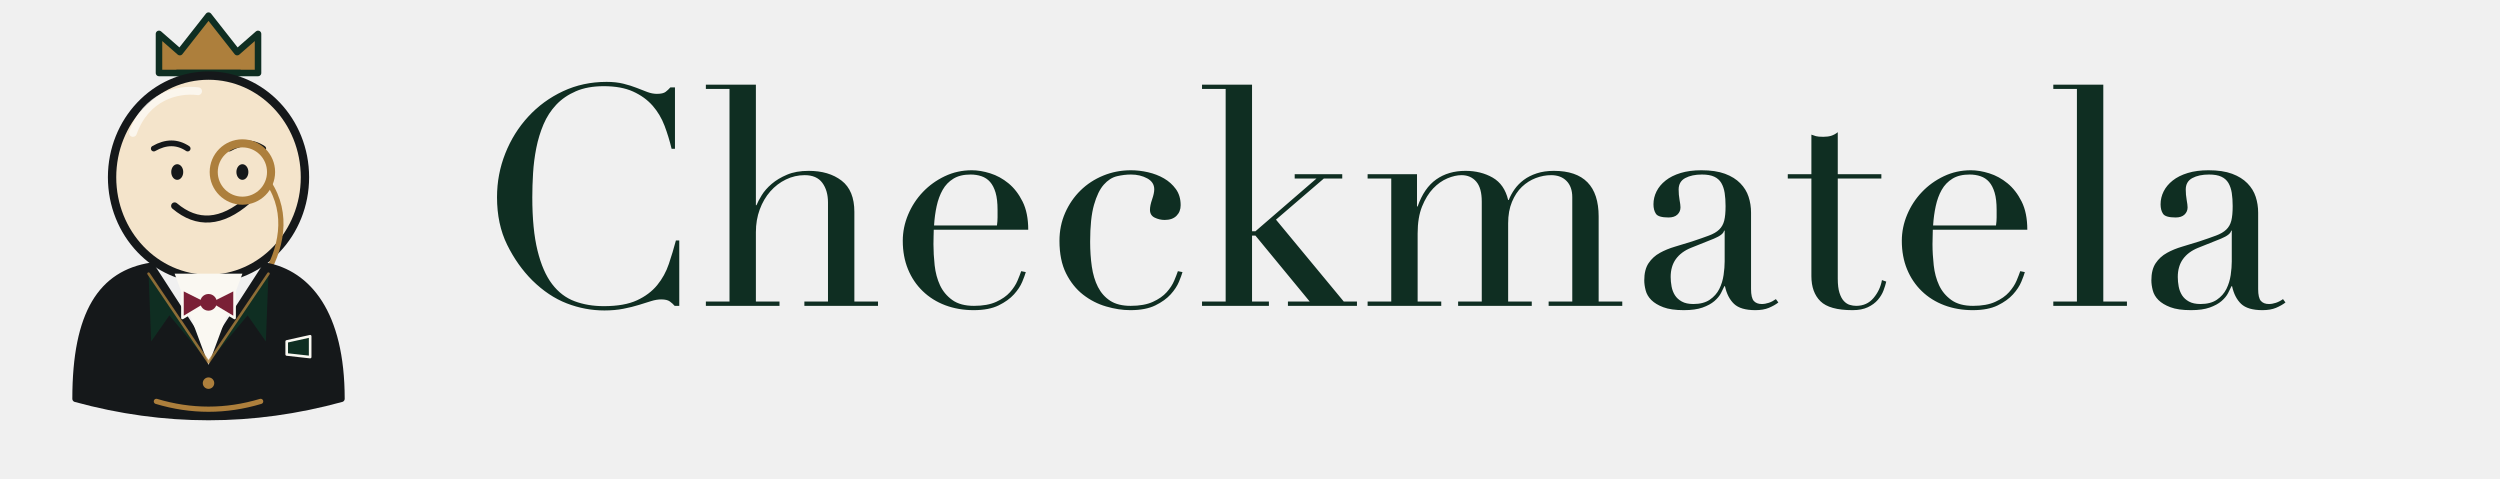
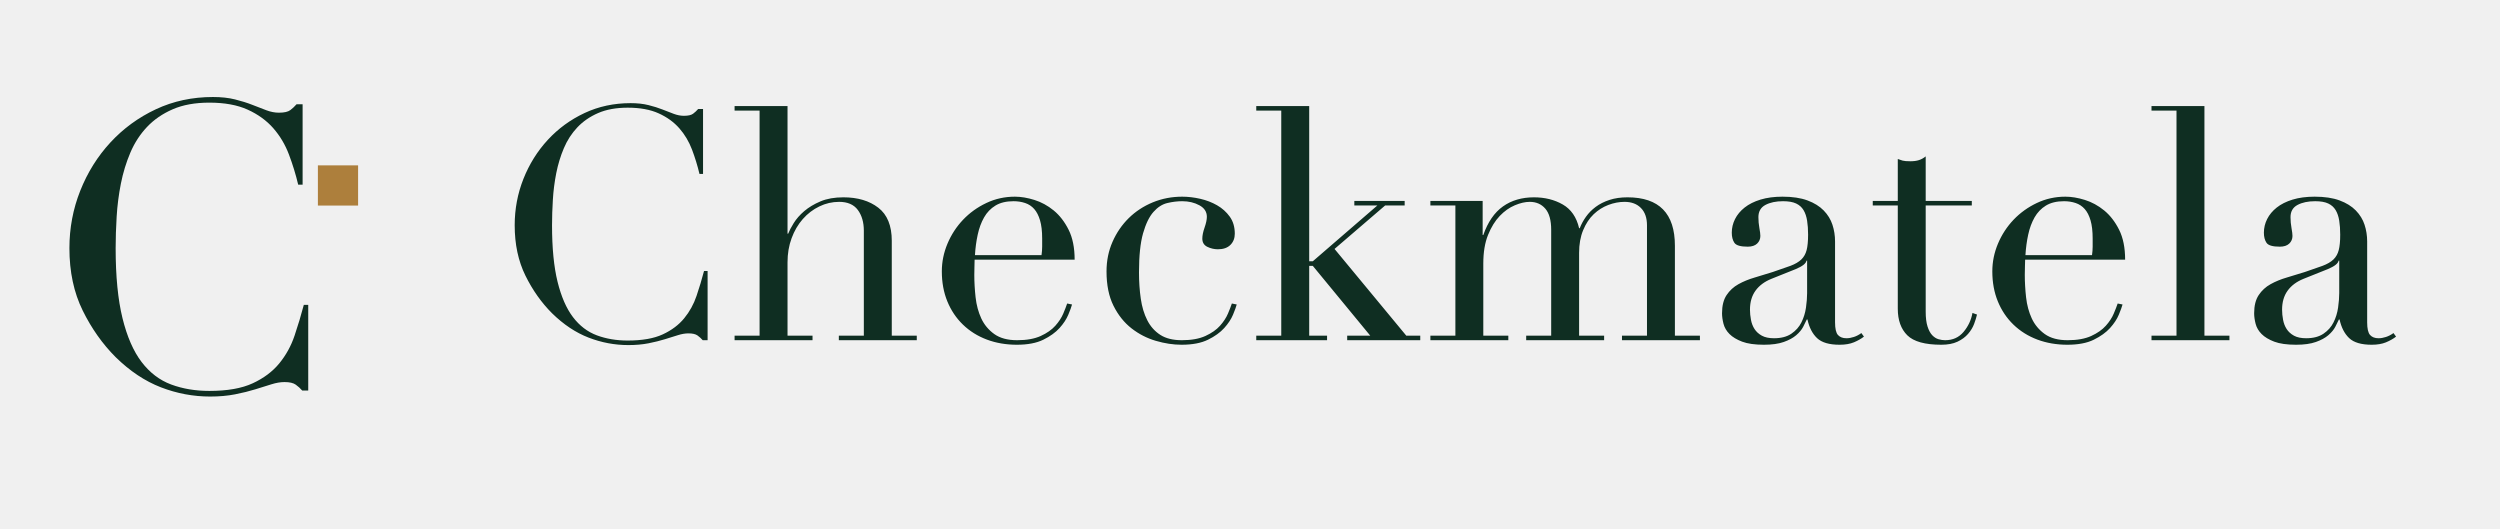
- <svg xmlns="http://www.w3.org/2000/svg" viewBox="0 0 940 180" role="img" aria-label="Checkmatela compact logo">
-   <g transform="translate(0 0) scale(0.98)">
-     <g stroke-linejoin="round" stroke-linecap="round">
-       <path d="M61 28 L61 13 L69 20 L80 6 L91 20 L99 13 L99 28 Z" fill="#AD7F3C" stroke="#0F2E22" stroke-width="2.5" />
-       <path d="M68 28 H92" stroke="#0F2E22" stroke-width="2.5" />
-       <ellipse cx="80" cy="68" rx="37" ry="39" fill="#F4E4CB" stroke="#15181A" stroke-width="3.2" />
-       <path d="M51 51 C56 37 68 34 76 35" fill="none" stroke="white" stroke-width="3" opacity=".65" />
-       <path d="M59 57 Q66 53 72 57 M88 57 Q95 53 101 57" fill="none" stroke="#15181A" stroke-width="2.2" />
-       <ellipse cx="68" cy="66" rx="2.3" ry="3" fill="#15181A" />
-       <ellipse cx="93" cy="66" rx="2.3" ry="3" fill="#15181A" />
-       <path d="M67 79 Q80 90 95 77" fill="none" stroke="#15181A" stroke-width="2.7" />
-       <circle cx="93" cy="66" r="11" fill="none" stroke="#AD7F3C" stroke-width="3.1" />
-       <path d="M103 70 C111 82 108 96 101 107" fill="none" stroke="#AD7F3C" stroke-width="2" />
-       <path d="M58 102 C39 105 29 120 29 153 Q80 167 131 153 C131 120 118 105 102 102 L80 136 Z" fill="#15181A" stroke="#15181A" stroke-width="2.5" />
-       <path d="M67 105 L80 140 L93 105 Z" fill="#FAF8F2" />
-       <path d="M57 105 L80 139 L65 121 L58 131 Z M103 105 L80 139 L95 121 L102 131 Z" fill="#0F2E22" />
-       <path d="M57 105 L80 139 M103 105 L80 139" fill="none" stroke="#AD7F3C" stroke-width="1" opacity=".8" />
-       <path d="M70 111 L80 116 L70 122 Z M90 111 L80 116 L90 122 Z" fill="#7A2036" stroke="#FAF8F2" stroke-width="1" />
-       <circle cx="80" cy="116" r="3.2" fill="#7A2036" />
-       <path d="M110 131 L119 129 L119 137 L110 136 Z" fill="#0F2E22" stroke="#FAF8F2" stroke-width="1" />
-       <circle cx="80" cy="147" r="2.2" fill="#AD7F3C" />
-       <path d="M60 154 Q80 160 100 154" fill="none" stroke="#AD7F3C" stroke-width="2" />
-     </g>
+ <svg xmlns="http://www.w3.org/2000/svg" viewBox="0 0 970 205" role="img" aria-label="Checkmatela compact website logo">
+   <g transform="translate(4 8) scale(0.78)">
+     <path d="M134.20 -0.00L131.20 -0.00Q129.80 -1.60 128.00 -2.90Q126.20 -4.20 122.40 -4.20Q119.40 -4.20 115.90 -3.10Q112.40 -2.00 107.90 -0.60Q103.40 0.80 97.80 1.90Q92.20 3.00 85.40 3.00Q72.80 3.00 60.90 -1.60Q49.00 -6.20 38.40 -16.60Q28.60 -26.40 22.00 -39.80Q15.40 -53.20 15.40 -70.80Q15.40 -85.80 20.80 -99.40Q26.20 -113.00 35.80 -123.40Q45.40 -133.80 58.40 -139.90Q71.40 -146.00 86.80 -146.00Q93.00 -146.00 97.80 -144.80Q102.60 -143.60 106.40 -142.10Q110.20 -140.60 113.40 -139.40Q116.60 -138.20 119.60 -138.20Q123.60 -138.20 125.30 -139.50Q127.00 -140.80 128.40 -142.40L131.40 -142.40L131.40 -102.40L129.20 -102.40Q127.40 -110.00 124.60 -117.40Q121.80 -124.80 116.80 -130.50Q111.80 -136.20 104.10 -139.70Q96.40 -143.20 85.00 -143.20Q74.40 -143.20 66.80 -139.90Q59.20 -136.60 54.00 -131.10Q48.80 -125.60 45.70 -118.30Q42.60 -111.00 41.00 -102.90Q39.40 -94.80 38.90 -86.50Q38.40 -78.20 38.40 -70.80Q38.40 -49.80 41.80 -36.00Q45.20 -22.20 51.30 -14.20Q57.40 -6.20 66.00 -3.00Q74.60 0.20 85.00 0.20Q98.40 0.20 106.60 -3.60Q114.80 -7.40 119.80 -13.50Q124.80 -19.60 127.40 -27.30Q130.00 -35.00 132.00 -42.60L134.20 -42.60Z" fill="#0F2E22" transform="translate(14 184)" />
+     <rect x="153" y="72" width="20" height="20" fill="#AD7F3C" />
  </g>
-   <path d="M75.15 -0.00L73.47 -0.00Q72.69 -0.90 71.68 -1.62Q70.67 -2.35 68.54 -2.35Q66.86 -2.35 64.90 -1.74Q62.94 -1.12 60.42 -0.34Q57.90 0.45 54.77 1.06Q51.63 1.68 47.82 1.68Q40.77 1.68 34.10 -0.90Q27.44 -3.47 21.50 -9.30Q16.02 -14.78 12.32 -22.29Q8.62 -29.79 8.62 -39.65Q8.62 -48.05 11.65 -55.66Q14.67 -63.28 20.05 -69.10Q25.42 -74.93 32.70 -78.34Q39.98 -81.76 48.61 -81.76Q52.08 -81.76 54.77 -81.09Q57.46 -80.42 59.58 -79.58Q61.71 -78.74 63.50 -78.06Q65.30 -77.39 66.98 -77.39Q69.22 -77.39 70.17 -78.12Q71.12 -78.85 71.90 -79.74L73.58 -79.74L73.58 -57.34L72.35 -57.34Q71.34 -61.60 69.78 -65.74Q68.21 -69.89 65.41 -73.08Q62.61 -76.27 58.30 -78.23Q53.98 -80.19 47.60 -80.19Q41.66 -80.19 37.41 -78.34Q33.15 -76.50 30.24 -73.42Q27.33 -70.34 25.59 -66.25Q23.86 -62.16 22.96 -57.62Q22.06 -53.09 21.78 -48.44Q21.50 -43.79 21.50 -39.65Q21.50 -27.89 23.41 -20.16Q25.31 -12.43 28.73 -7.95Q32.14 -3.47 36.96 -1.68Q41.78 0.11 47.60 0.11Q55.10 0.11 59.70 -2.02Q64.29 -4.14 67.09 -7.56Q69.89 -10.98 71.34 -15.29Q72.80 -19.60 73.92 -23.86L75.15 -23.86ZM84.86 -1.57L93.49 -1.57L93.49 -79.18L84.86 -79.18L84.86 -80.75L103.12 -80.75L103.12 -36.74L103.34 -36.74Q103.90 -38.19 105.25 -40.38Q106.59 -42.56 108.89 -44.52Q111.18 -46.48 114.49 -47.88Q117.79 -49.28 122.38 -49.28Q129.78 -49.28 134.42 -45.70Q139.07 -42.11 139.07 -34.27L139.07 -1.57L147.70 -1.57L147.70 -0.00L120.82 -0.00L120.82 -1.57L129.44 -1.57L129.44 -37.74Q129.44 -42.11 127.37 -44.91Q125.30 -47.71 120.93 -47.71Q117.34 -47.71 114.10 -46.14Q110.85 -44.58 108.38 -41.78Q105.92 -38.98 104.52 -35.17Q103.12 -31.36 103.12 -26.88L103.12 -1.57L111.74 -1.57L111.74 -0.00L84.86 -0.00ZM191.12 -29.34Q191.34 -30.91 191.34 -32.26Q191.34 -33.60 191.34 -35.06Q191.34 -38.86 190.62 -41.33Q189.89 -43.79 188.60 -45.25Q187.31 -46.70 185.46 -47.32Q183.62 -47.94 181.49 -47.94Q177.68 -47.94 175.22 -46.42Q172.75 -44.91 171.30 -42.34Q169.84 -39.76 169.11 -36.40Q168.38 -33.04 168.16 -29.34ZM168.05 -27.78Q168.05 -26.66 167.99 -25.48Q167.94 -24.30 167.94 -22.51Q167.94 -18.82 168.38 -14.78Q168.83 -10.75 170.34 -7.50Q171.86 -4.26 174.82 -2.13Q177.79 -0.00 182.72 -0.00Q187.65 -0.00 190.84 -1.46Q194.03 -2.91 195.88 -4.98Q197.73 -7.06 198.62 -9.18Q199.52 -11.31 199.97 -12.66L201.65 -12.32Q201.31 -11.09 200.36 -8.79Q199.41 -6.50 197.34 -4.20Q195.26 -1.90 191.74 -0.17Q188.21 1.57 182.61 1.57Q177.01 1.57 172.25 -0.22Q167.49 -2.02 164.02 -5.38Q160.54 -8.74 158.64 -13.38Q156.74 -18.03 156.74 -23.74Q156.74 -28.67 158.70 -33.32Q160.66 -37.97 164.07 -41.55Q167.49 -45.14 172.08 -47.32Q176.67 -49.50 181.94 -49.50Q185.07 -49.50 188.66 -48.38Q192.24 -47.26 195.32 -44.74Q198.40 -42.22 200.47 -38.08Q202.54 -33.94 202.54 -27.78ZM258.85 -12.32Q258.51 -11.09 257.56 -8.79Q256.61 -6.50 254.54 -4.20Q252.46 -1.90 248.94 -0.17Q245.41 1.57 239.81 1.57Q235.55 1.57 230.96 0.22Q226.37 -1.12 222.56 -4.09Q218.75 -7.06 216.34 -11.87Q213.94 -16.69 213.94 -23.74Q213.94 -29.23 216.01 -33.94Q218.08 -38.64 221.61 -42.11Q225.14 -45.58 229.90 -47.54Q234.66 -49.50 240.03 -49.50Q243.06 -49.50 246.25 -48.78Q249.44 -48.05 252.07 -46.54Q254.70 -45.02 256.44 -42.62Q258.18 -40.21 258.18 -36.74Q258.18 -34.38 256.66 -32.87Q255.15 -31.36 252.35 -31.36Q250.45 -31.36 248.71 -32.20Q246.98 -33.04 246.98 -35.06Q246.98 -36.62 247.76 -38.86Q248.54 -41.10 248.54 -42.56Q248.54 -45.14 245.97 -46.54Q243.39 -47.94 240.03 -47.94Q237.57 -47.94 234.94 -47.32Q232.30 -46.70 230.12 -44.24Q227.94 -41.78 226.54 -36.85Q225.14 -31.92 225.14 -23.41Q225.14 -18.59 225.75 -14.34Q226.37 -10.08 227.99 -6.89Q229.62 -3.70 232.47 -1.85Q235.33 -0.00 239.92 -0.00Q244.85 -0.00 248.04 -1.46Q251.23 -2.91 253.08 -4.98Q254.93 -7.06 255.82 -9.18Q256.72 -11.31 257.17 -12.66ZM265.98 -1.57L274.61 -1.57L274.61 -79.18L265.98 -79.18L265.98 -80.75L284.24 -80.75L284.24 -27.22L285.47 -27.22L307.76 -46.48L299.81 -46.48L299.81 -48.05L317.17 -48.05L317.17 -46.48L310.45 -46.48L292.98 -31.47L317.73 -1.57L322.54 -1.57L322.54 -0.00L297.34 -0.00L297.34 -1.57L305.30 -1.57L285.47 -25.65L284.24 -25.65L284.24 -1.57L290.40 -1.57L290.40 -0.00L265.98 -0.00ZM326.43 -1.57L335.06 -1.57L335.06 -46.48L326.43 -46.48L326.43 -48.05L344.46 -48.05L344.46 -36.29L344.69 -36.29Q347.04 -43.01 351.46 -46.14Q355.89 -49.28 362.16 -49.28Q367.76 -49.28 372.07 -46.82Q376.38 -44.35 377.73 -38.64L377.95 -38.64Q378.74 -40.66 380.08 -42.56Q381.42 -44.46 383.44 -45.98Q385.46 -47.49 388.20 -48.38Q390.94 -49.28 394.42 -49.28Q410.77 -49.28 410.77 -32.59L410.77 -1.57L419.39 -1.57L419.39 -0.00L392.51 -0.00L392.51 -1.57L401.14 -1.57L401.14 -39.65Q401.14 -43.46 399.06 -45.58Q396.99 -47.71 393.41 -47.71Q390.61 -47.71 387.81 -46.65Q385.01 -45.58 382.77 -43.46Q380.53 -41.33 379.13 -37.97Q377.73 -34.61 377.73 -30.13L377.73 -1.57L386.35 -1.57L386.35 -0.00L359.47 -0.00L359.47 -1.57L368.10 -1.57L368.10 -38.08Q368.10 -43.01 366.08 -45.36Q364.06 -47.71 360.70 -47.71Q358.35 -47.71 355.55 -46.54Q352.75 -45.36 350.34 -42.84Q347.94 -40.32 346.31 -36.29Q344.69 -32.26 344.69 -26.43L344.69 -1.57L353.31 -1.57L353.31 -0.00L326.43 -0.00ZM456.77 -27.44L456.54 -27.44Q456.32 -25.98 452.85 -24.53L444.45 -21.17Q440.86 -19.71 438.96 -17.08Q437.06 -14.45 437.06 -10.53Q437.06 -8.85 437.39 -7.06Q437.73 -5.26 438.62 -3.86Q439.52 -2.46 441.14 -1.57Q442.77 -0.67 445.34 -0.67Q449.04 -0.67 451.34 -2.24Q453.63 -3.81 454.81 -6.16Q455.98 -8.51 456.38 -11.26Q456.77 -14.00 456.77 -16.24ZM476.37 -1.23Q474.91 -0.11 472.90 0.73Q470.88 1.57 467.97 1.57Q462.59 1.57 460.18 -0.73Q457.78 -3.02 456.88 -7.17L456.66 -7.17Q456.21 -6.16 455.42 -4.65Q454.64 -3.14 453.02 -1.74Q451.39 -0.34 448.70 0.62Q446.02 1.57 441.87 1.57Q437.17 1.57 434.37 0.50Q431.57 -0.56 430.00 -2.13Q428.43 -3.70 427.93 -5.66Q427.42 -7.62 427.42 -9.30Q427.42 -13.22 428.99 -15.57Q430.56 -17.92 433.08 -19.32Q435.60 -20.72 438.68 -21.62Q441.76 -22.51 444.90 -23.52Q448.59 -24.75 451.00 -25.65Q453.41 -26.54 454.75 -27.83Q456.10 -29.12 456.60 -31.08Q457.10 -33.04 457.10 -36.40Q457.10 -39.09 456.77 -41.22Q456.43 -43.34 455.54 -44.86Q454.64 -46.37 452.96 -47.15Q451.28 -47.94 448.48 -47.94Q444.78 -47.94 442.38 -46.65Q439.97 -45.36 439.97 -42.45Q439.97 -40.54 440.30 -38.70Q440.64 -36.85 440.64 -35.95Q440.64 -34.38 439.52 -33.32Q438.40 -32.26 436.27 -32.26Q432.58 -32.26 431.68 -33.60Q430.78 -34.94 430.78 -37.07Q430.78 -39.54 431.90 -41.78Q433.02 -44.02 435.21 -45.75Q437.39 -47.49 440.70 -48.50Q444.00 -49.50 448.26 -49.50Q453.41 -49.50 456.88 -48.22Q460.35 -46.93 462.48 -44.74Q464.61 -42.56 465.50 -39.82Q466.40 -37.07 466.40 -34.05L466.40 -6.16Q466.40 -2.91 467.41 -1.79Q468.42 -0.67 470.32 -0.67Q471.55 -0.67 472.90 -1.12Q474.24 -1.57 475.47 -2.46ZM479.81 -48.05L488.43 -48.05L488.43 -62.50Q489.33 -62.16 490.11 -61.94Q490.90 -61.71 492.80 -61.71Q494.48 -61.71 495.71 -62.10Q496.94 -62.50 498.06 -63.39L498.06 -48.05L513.97 -48.05L513.97 -46.48L498.06 -46.48L498.06 -9.86Q498.06 -6.72 498.68 -4.76Q499.30 -2.80 500.30 -1.74Q501.31 -0.67 502.49 -0.34Q503.66 -0.00 504.78 -0.00Q508.70 -0.00 511.11 -2.86Q513.52 -5.71 514.19 -9.41L515.76 -8.85Q515.42 -7.39 514.75 -5.60Q514.08 -3.81 512.68 -2.18Q511.28 -0.56 509.04 0.50Q506.80 1.57 503.44 1.57Q495.04 1.57 491.74 -1.68Q488.43 -4.93 488.43 -10.86L488.43 -46.48L479.81 -46.48ZM555.82 -29.34Q556.05 -30.91 556.05 -32.26Q556.05 -33.60 556.05 -35.06Q556.05 -38.86 555.32 -41.33Q554.59 -43.79 553.30 -45.25Q552.02 -46.70 550.17 -47.32Q548.32 -47.94 546.19 -47.94Q542.38 -47.94 539.92 -46.42Q537.46 -44.91 536.00 -42.34Q534.54 -39.76 533.82 -36.40Q533.09 -33.04 532.86 -29.34ZM532.75 -27.78Q532.75 -26.66 532.70 -25.48Q532.64 -24.30 532.64 -22.51Q532.64 -18.82 533.09 -14.78Q533.54 -10.75 535.05 -7.50Q536.56 -4.26 539.53 -2.13Q542.50 -0.00 547.42 -0.00Q552.35 -0.00 555.54 -1.46Q558.74 -2.91 560.58 -4.98Q562.43 -7.06 563.33 -9.18Q564.22 -11.31 564.67 -12.66L566.35 -12.32Q566.02 -11.09 565.06 -8.79Q564.11 -6.50 562.04 -4.20Q559.97 -1.90 556.44 -0.17Q552.91 1.57 547.31 1.57Q541.71 1.57 536.95 -0.22Q532.19 -2.02 528.72 -5.38Q525.25 -8.74 523.34 -13.38Q521.44 -18.03 521.44 -23.74Q521.44 -28.67 523.40 -33.32Q525.36 -37.97 528.78 -41.55Q532.19 -45.14 536.78 -47.32Q541.38 -49.50 546.64 -49.50Q549.78 -49.50 553.36 -48.38Q556.94 -47.26 560.02 -44.74Q563.10 -42.22 565.18 -38.08Q567.25 -33.94 567.25 -27.78ZM576.74 -1.57L585.36 -1.57L585.36 -79.18L576.74 -79.18L576.74 -80.75L594.99 -80.75L594.99 -1.57L603.62 -1.57L603.62 -0.00L576.74 -0.00ZM641.89 -27.44L641.66 -27.44Q641.44 -25.98 637.97 -24.53L629.57 -21.17Q625.98 -19.71 624.08 -17.08Q622.18 -14.45 622.18 -10.53Q622.18 -8.85 622.51 -7.06Q622.85 -5.26 623.74 -3.86Q624.64 -2.46 626.26 -1.57Q627.89 -0.67 630.46 -0.67Q634.16 -0.67 636.46 -2.24Q638.75 -3.81 639.93 -6.16Q641.10 -8.51 641.50 -11.26Q641.89 -14.00 641.89 -16.24ZM661.49 -1.23Q660.03 -0.11 658.02 0.73Q656.00 1.57 653.09 1.57Q647.71 1.57 645.30 -0.73Q642.90 -3.02 642.00 -7.17L641.78 -7.17Q641.33 -6.16 640.54 -4.65Q639.76 -3.14 638.14 -1.74Q636.51 -0.34 633.82 0.62Q631.14 1.57 626.99 1.57Q622.29 1.57 619.49 0.50Q616.69 -0.56 615.12 -2.13Q613.55 -3.70 613.05 -5.66Q612.54 -7.62 612.54 -9.30Q612.54 -13.22 614.11 -15.57Q615.68 -17.92 618.20 -19.32Q620.72 -20.72 623.80 -21.62Q626.88 -22.51 630.02 -23.52Q633.71 -24.75 636.12 -25.65Q638.53 -26.54 639.87 -27.83Q641.22 -29.12 641.72 -31.08Q642.22 -33.04 642.22 -36.40Q642.22 -39.09 641.89 -41.22Q641.55 -43.34 640.66 -44.86Q639.76 -46.37 638.08 -47.15Q636.40 -47.94 633.60 -47.94Q629.90 -47.94 627.50 -46.65Q625.09 -45.36 625.09 -42.45Q625.09 -40.54 625.42 -38.70Q625.76 -36.85 625.76 -35.95Q625.76 -34.38 624.64 -33.32Q623.52 -32.26 621.39 -32.26Q617.70 -32.26 616.80 -33.60Q615.90 -34.94 615.90 -37.07Q615.90 -39.54 617.02 -41.78Q618.14 -44.02 620.33 -45.75Q622.51 -47.49 625.82 -48.50Q629.12 -49.50 633.38 -49.50Q638.53 -49.50 642.00 -48.22Q645.47 -46.93 647.60 -44.74Q649.73 -42.56 650.62 -39.82Q651.52 -37.07 651.52 -34.05L651.52 -6.16Q651.52 -2.91 652.53 -1.79Q653.54 -0.67 655.44 -0.67Q656.67 -0.67 658.02 -1.12Q659.36 -1.57 660.59 -2.46Z" fill="#0F2E22" transform="translate(178 115) scale(1.03)" />
+   <path d="M84.55 -0.00L82.66 -0.00Q81.77 -1.01 80.64 -1.83Q79.51 -2.65 77.11 -2.65Q75.22 -2.65 73.02 -1.95Q70.81 -1.26 67.98 -0.38Q65.14 0.50 61.61 1.20Q58.09 1.89 53.80 1.89Q45.86 1.89 38.37 -1.01Q30.87 -3.91 24.19 -10.46Q18.02 -16.63 13.86 -25.07Q9.70 -33.52 9.70 -44.60Q9.70 -54.05 13.10 -62.62Q16.51 -71.19 22.55 -77.74Q28.60 -84.29 36.79 -88.14Q44.98 -91.98 54.68 -91.98Q58.59 -91.98 61.61 -91.22Q64.64 -90.47 67.03 -89.52Q69.43 -88.58 71.44 -87.82Q73.46 -87.07 75.35 -87.07Q77.87 -87.07 78.94 -87.89Q80.01 -88.70 80.89 -89.71L82.78 -89.71L82.78 -64.51L81.40 -64.51Q80.26 -69.30 78.50 -73.96Q76.73 -78.62 73.58 -82.22Q70.43 -85.81 65.58 -88.01Q60.73 -90.22 53.55 -90.22Q46.87 -90.22 42.08 -88.14Q37.30 -86.06 34.02 -82.59Q30.74 -79.13 28.79 -74.53Q26.84 -69.93 25.83 -64.83Q24.82 -59.72 24.51 -54.49Q24.19 -49.27 24.19 -44.60Q24.19 -31.37 26.33 -22.68Q28.48 -13.99 32.32 -8.95Q36.16 -3.91 41.58 -1.89Q47.00 0.13 53.55 0.13Q61.99 0.13 67.16 -2.27Q72.32 -4.66 75.47 -8.51Q78.62 -12.35 80.26 -17.20Q81.90 -22.05 83.16 -26.84L84.55 -26.84ZM95.02 -1.76L104.72 -1.76L104.72 -89.08L95.02 -89.08L95.02 -90.85L115.56 -90.85L115.56 -41.33L115.81 -41.33Q116.44 -42.97 117.95 -45.42Q119.47 -47.88 122.05 -50.09Q124.63 -52.29 128.35 -53.87Q132.07 -55.44 137.23 -55.44Q145.55 -55.44 150.78 -51.41Q156.01 -47.38 156.01 -38.56L156.01 -1.76L165.71 -1.76L165.71 -0.00L135.47 -0.00L135.47 -1.76L145.17 -1.76L145.17 -42.46Q145.17 -47.38 142.84 -50.53Q140.51 -53.68 135.59 -53.68Q131.56 -53.68 127.91 -51.91Q124.25 -50.15 121.48 -47.00Q118.71 -43.85 117.14 -39.56Q115.56 -35.28 115.56 -30.24L115.56 -1.76L125.26 -1.76L125.26 -0.00L95.02 -0.00ZM214.11 -33.01Q214.36 -34.78 214.36 -36.29Q214.36 -37.80 214.36 -39.44Q214.36 -43.72 213.54 -46.49Q212.72 -49.27 211.28 -50.90Q209.83 -52.54 207.75 -53.23Q205.67 -53.93 203.27 -53.93Q198.99 -53.93 196.22 -52.23Q193.45 -50.53 191.81 -47.63Q190.17 -44.73 189.35 -40.95Q188.53 -37.17 188.28 -33.01ZM188.15 -31.25Q188.15 -29.99 188.09 -28.66Q188.03 -27.34 188.03 -25.33Q188.03 -21.17 188.53 -16.63Q189.04 -12.10 190.74 -8.44Q192.44 -4.79 195.78 -2.39Q199.12 -0.00 204.66 -0.00Q210.20 -0.00 213.80 -1.64Q217.39 -3.28 219.47 -5.61Q221.54 -7.94 222.55 -10.33Q223.56 -12.73 224.06 -14.24L225.95 -13.86Q225.58 -12.47 224.50 -9.89Q223.43 -7.31 221.10 -4.72Q218.77 -2.14 214.80 -0.19Q210.83 1.76 204.53 1.76Q198.23 1.76 192.88 -0.25Q187.52 -2.27 183.62 -6.05Q179.71 -9.83 177.57 -15.06Q175.43 -20.29 175.43 -26.71Q175.43 -32.26 177.63 -37.48Q179.84 -42.71 183.68 -46.75Q187.52 -50.78 192.69 -53.23Q197.86 -55.69 203.78 -55.69Q207.31 -55.69 211.34 -54.43Q215.37 -53.17 218.84 -50.34Q222.30 -47.50 224.63 -42.84Q226.96 -38.18 226.96 -31.25ZM289.85 -13.86Q289.48 -12.47 288.41 -9.89Q287.33 -7.31 285.00 -4.72Q282.67 -2.14 278.70 -0.19Q274.73 1.76 268.43 1.76Q263.65 1.76 258.48 0.25Q253.31 -1.26 249.03 -4.60Q244.75 -7.94 242.04 -13.36Q239.33 -18.77 239.33 -26.71Q239.33 -32.89 241.66 -38.18Q243.99 -43.47 247.96 -47.38Q251.93 -51.28 257.28 -53.49Q262.64 -55.69 268.69 -55.69Q272.09 -55.69 275.68 -54.87Q279.27 -54.05 282.23 -52.35Q285.19 -50.65 287.15 -47.94Q289.10 -45.23 289.10 -41.33Q289.10 -38.68 287.40 -36.98Q285.70 -35.28 282.55 -35.28Q280.40 -35.28 278.45 -36.23Q276.50 -37.17 276.50 -39.44Q276.50 -41.20 277.38 -43.72Q278.26 -46.24 278.26 -47.88Q278.26 -50.78 275.36 -52.35Q272.47 -53.93 268.69 -53.93Q265.91 -53.93 262.95 -53.23Q259.99 -52.54 257.54 -49.77Q255.08 -47.00 253.50 -41.45Q251.93 -35.91 251.93 -26.33Q251.93 -20.92 252.62 -16.13Q253.31 -11.34 255.14 -7.75Q256.97 -4.16 260.18 -2.08Q263.39 -0.00 268.56 -0.00Q274.10 -0.00 277.69 -1.64Q281.29 -3.28 283.37 -5.61Q285.44 -7.94 286.45 -10.33Q287.46 -12.73 287.96 -14.24ZM297.43 -1.76L307.13 -1.76L307.13 -89.08L297.43 -89.08L297.43 -90.85L317.97 -90.85L317.97 -30.62L319.36 -30.62L344.43 -52.29L335.48 -52.29L335.48 -54.05L355.01 -54.05L355.01 -52.29L347.45 -52.29L327.80 -35.41L355.64 -1.76L361.06 -1.76L361.06 -0.00L332.71 -0.00L332.71 -1.76L341.66 -1.76L319.36 -28.85L317.97 -28.85L317.97 -1.76L324.90 -1.76L324.90 -0.00L297.43 -0.00ZM364.99 -1.76L374.69 -1.76L374.69 -52.29L364.99 -52.29L364.99 -54.05L385.27 -54.05L385.27 -40.82L385.52 -40.82Q388.17 -48.38 393.15 -51.91Q398.12 -55.44 405.18 -55.44Q411.48 -55.44 416.33 -52.67Q421.18 -49.90 422.69 -43.47L422.95 -43.47Q423.83 -45.74 425.34 -47.88Q426.85 -50.02 429.12 -51.72Q431.39 -53.42 434.48 -54.43Q437.56 -55.44 441.47 -55.44Q459.86 -55.44 459.86 -36.67L459.86 -1.76L469.57 -1.76L469.57 -0.00L439.33 -0.00L439.33 -1.76L449.03 -1.76L449.03 -44.60Q449.03 -48.89 446.70 -51.28Q444.37 -53.68 440.33 -53.68Q437.18 -53.68 434.03 -52.48Q430.88 -51.28 428.36 -48.89Q425.84 -46.49 424.27 -42.71Q422.69 -38.93 422.69 -33.89L422.69 -1.76L432.40 -1.76L432.40 -0.00L402.16 -0.00L402.16 -1.76L411.86 -1.76L411.86 -42.84Q411.86 -48.38 409.59 -51.03Q407.32 -53.68 403.54 -53.68Q400.90 -53.68 397.75 -52.35Q394.60 -51.03 391.89 -48.20Q389.18 -45.36 387.35 -40.82Q385.52 -36.29 385.52 -29.74L385.52 -1.76L395.23 -1.76L395.23 -0.00L364.99 -0.00ZM511.16 -30.87L510.91 -30.87Q510.66 -29.23 506.75 -27.59L497.30 -23.81Q493.27 -22.18 491.13 -19.21Q488.99 -16.25 488.99 -11.84Q488.99 -9.95 489.37 -7.94Q489.74 -5.92 490.75 -4.35Q491.76 -2.77 493.59 -1.76Q495.41 -0.76 498.31 -0.76Q502.47 -0.76 505.05 -2.52Q507.64 -4.28 508.96 -6.93Q510.28 -9.58 510.72 -12.66Q511.16 -15.75 511.16 -18.27ZM533.21 -1.39Q531.58 -0.13 529.31 0.82Q527.04 1.76 523.76 1.76Q517.72 1.76 515.01 -0.82Q512.30 -3.40 511.29 -8.06L511.04 -8.06Q510.53 -6.93 509.65 -5.23Q508.77 -3.53 506.94 -1.95Q505.12 -0.38 502.09 0.69Q499.07 1.76 494.41 1.76Q489.11 1.76 485.96 0.57Q482.81 -0.63 481.05 -2.39Q479.29 -4.16 478.72 -6.36Q478.15 -8.57 478.15 -10.46Q478.15 -14.87 479.92 -17.51Q481.68 -20.16 484.51 -21.73Q487.35 -23.31 490.81 -24.32Q494.28 -25.33 497.81 -26.46Q501.97 -27.85 504.68 -28.85Q507.38 -29.86 508.90 -31.31Q510.41 -32.76 510.97 -34.97Q511.54 -37.17 511.54 -40.95Q511.54 -43.97 511.16 -46.37Q510.79 -48.76 509.78 -50.46Q508.77 -52.16 506.88 -53.05Q504.99 -53.93 501.84 -53.93Q497.68 -53.93 494.97 -52.48Q492.26 -51.03 492.26 -47.75Q492.26 -45.61 492.64 -43.53Q493.02 -41.45 493.02 -40.45Q493.02 -38.68 491.76 -37.48Q490.50 -36.29 488.11 -36.29Q483.95 -36.29 482.94 -37.80Q481.93 -39.31 481.93 -41.71Q481.93 -44.48 483.19 -47.00Q484.45 -49.52 486.91 -51.47Q489.37 -53.42 493.08 -54.56Q496.80 -55.69 501.59 -55.69Q507.38 -55.69 511.29 -54.24Q515.20 -52.79 517.59 -50.34Q519.98 -47.88 520.99 -44.79Q522.00 -41.71 522.00 -38.30L522.00 -6.93Q522.00 -3.28 523.13 -2.02Q524.27 -0.76 526.41 -0.76Q527.80 -0.76 529.31 -1.26Q530.82 -1.76 532.21 -2.77ZM536.63 -54.05L546.34 -54.05L546.34 -70.31Q547.34 -69.93 548.23 -69.68Q549.11 -69.43 551.25 -69.43Q553.14 -69.43 554.53 -69.87Q555.91 -70.31 557.17 -71.32L557.17 -54.05L575.06 -54.05L575.06 -52.29L557.17 -52.29L557.17 -11.09Q557.17 -7.56 557.87 -5.36Q558.56 -3.15 559.69 -1.95Q560.83 -0.76 562.15 -0.38Q563.47 -0.00 564.73 -0.00Q569.14 -0.00 571.85 -3.21Q574.56 -6.43 575.32 -10.58L577.08 -9.95Q576.70 -8.32 575.95 -6.30Q575.19 -4.28 573.62 -2.46Q572.04 -0.63 569.52 0.57Q567.00 1.76 563.22 1.76Q553.77 1.76 550.05 -1.89Q546.34 -5.54 546.34 -12.22L546.34 -52.29L536.63 -52.29ZM621.70 -33.01Q621.95 -34.78 621.95 -36.29Q621.95 -37.80 621.95 -39.44Q621.95 -43.72 621.13 -46.49Q620.32 -49.27 618.87 -50.90Q617.42 -52.54 615.34 -53.23Q613.26 -53.93 610.87 -53.93Q606.58 -53.93 603.81 -52.23Q601.04 -50.53 599.40 -47.63Q597.76 -44.73 596.94 -40.95Q596.12 -37.17 595.87 -33.01ZM595.75 -31.25Q595.75 -29.99 595.68 -28.66Q595.62 -27.34 595.62 -25.33Q595.62 -21.17 596.12 -16.63Q596.63 -12.10 598.33 -8.44Q600.03 -4.79 603.37 -2.39Q606.71 -0.00 612.25 -0.00Q617.80 -0.00 621.39 -1.64Q624.98 -3.28 627.06 -5.61Q629.14 -7.94 630.14 -10.33Q631.15 -12.73 631.66 -14.24L633.55 -13.86Q633.17 -12.47 632.10 -9.89Q631.03 -7.31 628.69 -4.72Q626.36 -2.14 622.39 -0.19Q618.43 1.76 612.13 1.76Q605.83 1.76 600.47 -0.25Q595.12 -2.27 591.21 -6.05Q587.30 -9.83 585.16 -15.06Q583.02 -20.29 583.02 -26.71Q583.02 -32.26 585.22 -37.48Q587.43 -42.71 591.27 -46.75Q595.12 -50.78 600.28 -53.23Q605.45 -55.69 611.37 -55.69Q614.90 -55.69 618.93 -54.43Q622.96 -53.17 626.43 -50.34Q629.89 -47.50 632.22 -42.84Q634.55 -38.18 634.55 -31.25ZM644.78 -1.76L654.48 -1.76L654.48 -89.08L644.78 -89.08L644.78 -90.85L665.32 -90.85L665.32 -1.76L675.02 -1.76L675.02 -0.00L644.78 -0.00ZM717.62 -30.87L717.37 -30.87Q717.12 -29.23 713.21 -27.59L703.76 -23.81Q699.73 -22.18 697.59 -19.21Q695.45 -16.25 695.45 -11.84Q695.45 -9.95 695.83 -7.94Q696.20 -5.92 697.21 -4.35Q698.22 -2.77 700.05 -1.76Q701.87 -0.76 704.77 -0.76Q708.93 -0.76 711.51 -2.52Q714.10 -4.28 715.42 -6.93Q716.74 -9.58 717.18 -12.66Q717.62 -15.75 717.62 -18.27ZM739.67 -1.39Q738.04 -0.13 735.77 0.82Q733.50 1.76 730.22 1.76Q724.18 1.76 721.47 -0.82Q718.76 -3.40 717.75 -8.06L717.50 -8.06Q716.99 -6.93 716.11 -5.23Q715.23 -3.53 713.40 -1.95Q711.58 -0.38 708.55 0.69Q705.53 1.76 700.87 1.76Q695.57 1.76 692.42 0.57Q689.27 -0.63 687.51 -2.39Q685.75 -4.16 685.18 -6.36Q684.61 -8.57 684.61 -10.46Q684.61 -14.87 686.38 -17.51Q688.14 -20.16 690.97 -21.73Q693.81 -23.31 697.27 -24.32Q700.74 -25.33 704.27 -26.46Q708.43 -27.85 711.13 -28.85Q713.84 -29.86 715.36 -31.31Q716.87 -32.76 717.43 -34.97Q718.00 -37.17 718.00 -40.95Q718.00 -43.97 717.62 -46.37Q717.25 -48.76 716.24 -50.46Q715.23 -52.16 713.34 -53.05Q711.45 -53.93 708.30 -53.93Q704.14 -53.93 701.43 -52.48Q698.72 -51.03 698.72 -47.75Q698.72 -45.61 699.10 -43.53Q699.48 -41.45 699.48 -40.45Q699.48 -38.68 698.22 -37.48Q696.96 -36.29 694.57 -36.29Q690.41 -36.29 689.40 -37.80Q688.39 -39.31 688.39 -41.71Q688.39 -44.48 689.65 -47.00Q690.91 -49.52 693.37 -51.47Q695.83 -53.42 699.54 -54.56Q703.26 -55.69 708.05 -55.69Q713.84 -55.69 717.75 -54.24Q721.66 -52.79 724.05 -50.34Q726.44 -47.88 727.45 -44.79Q728.46 -41.71 728.46 -38.30L728.46 -6.93Q728.46 -3.28 729.59 -2.02Q730.73 -0.76 732.87 -0.76Q734.26 -0.76 735.77 -1.26Q737.28 -1.76 738.67 -2.77Z" transform="translate(190 132) scale(1.0)" fill="#0F2E22" />
</svg>
